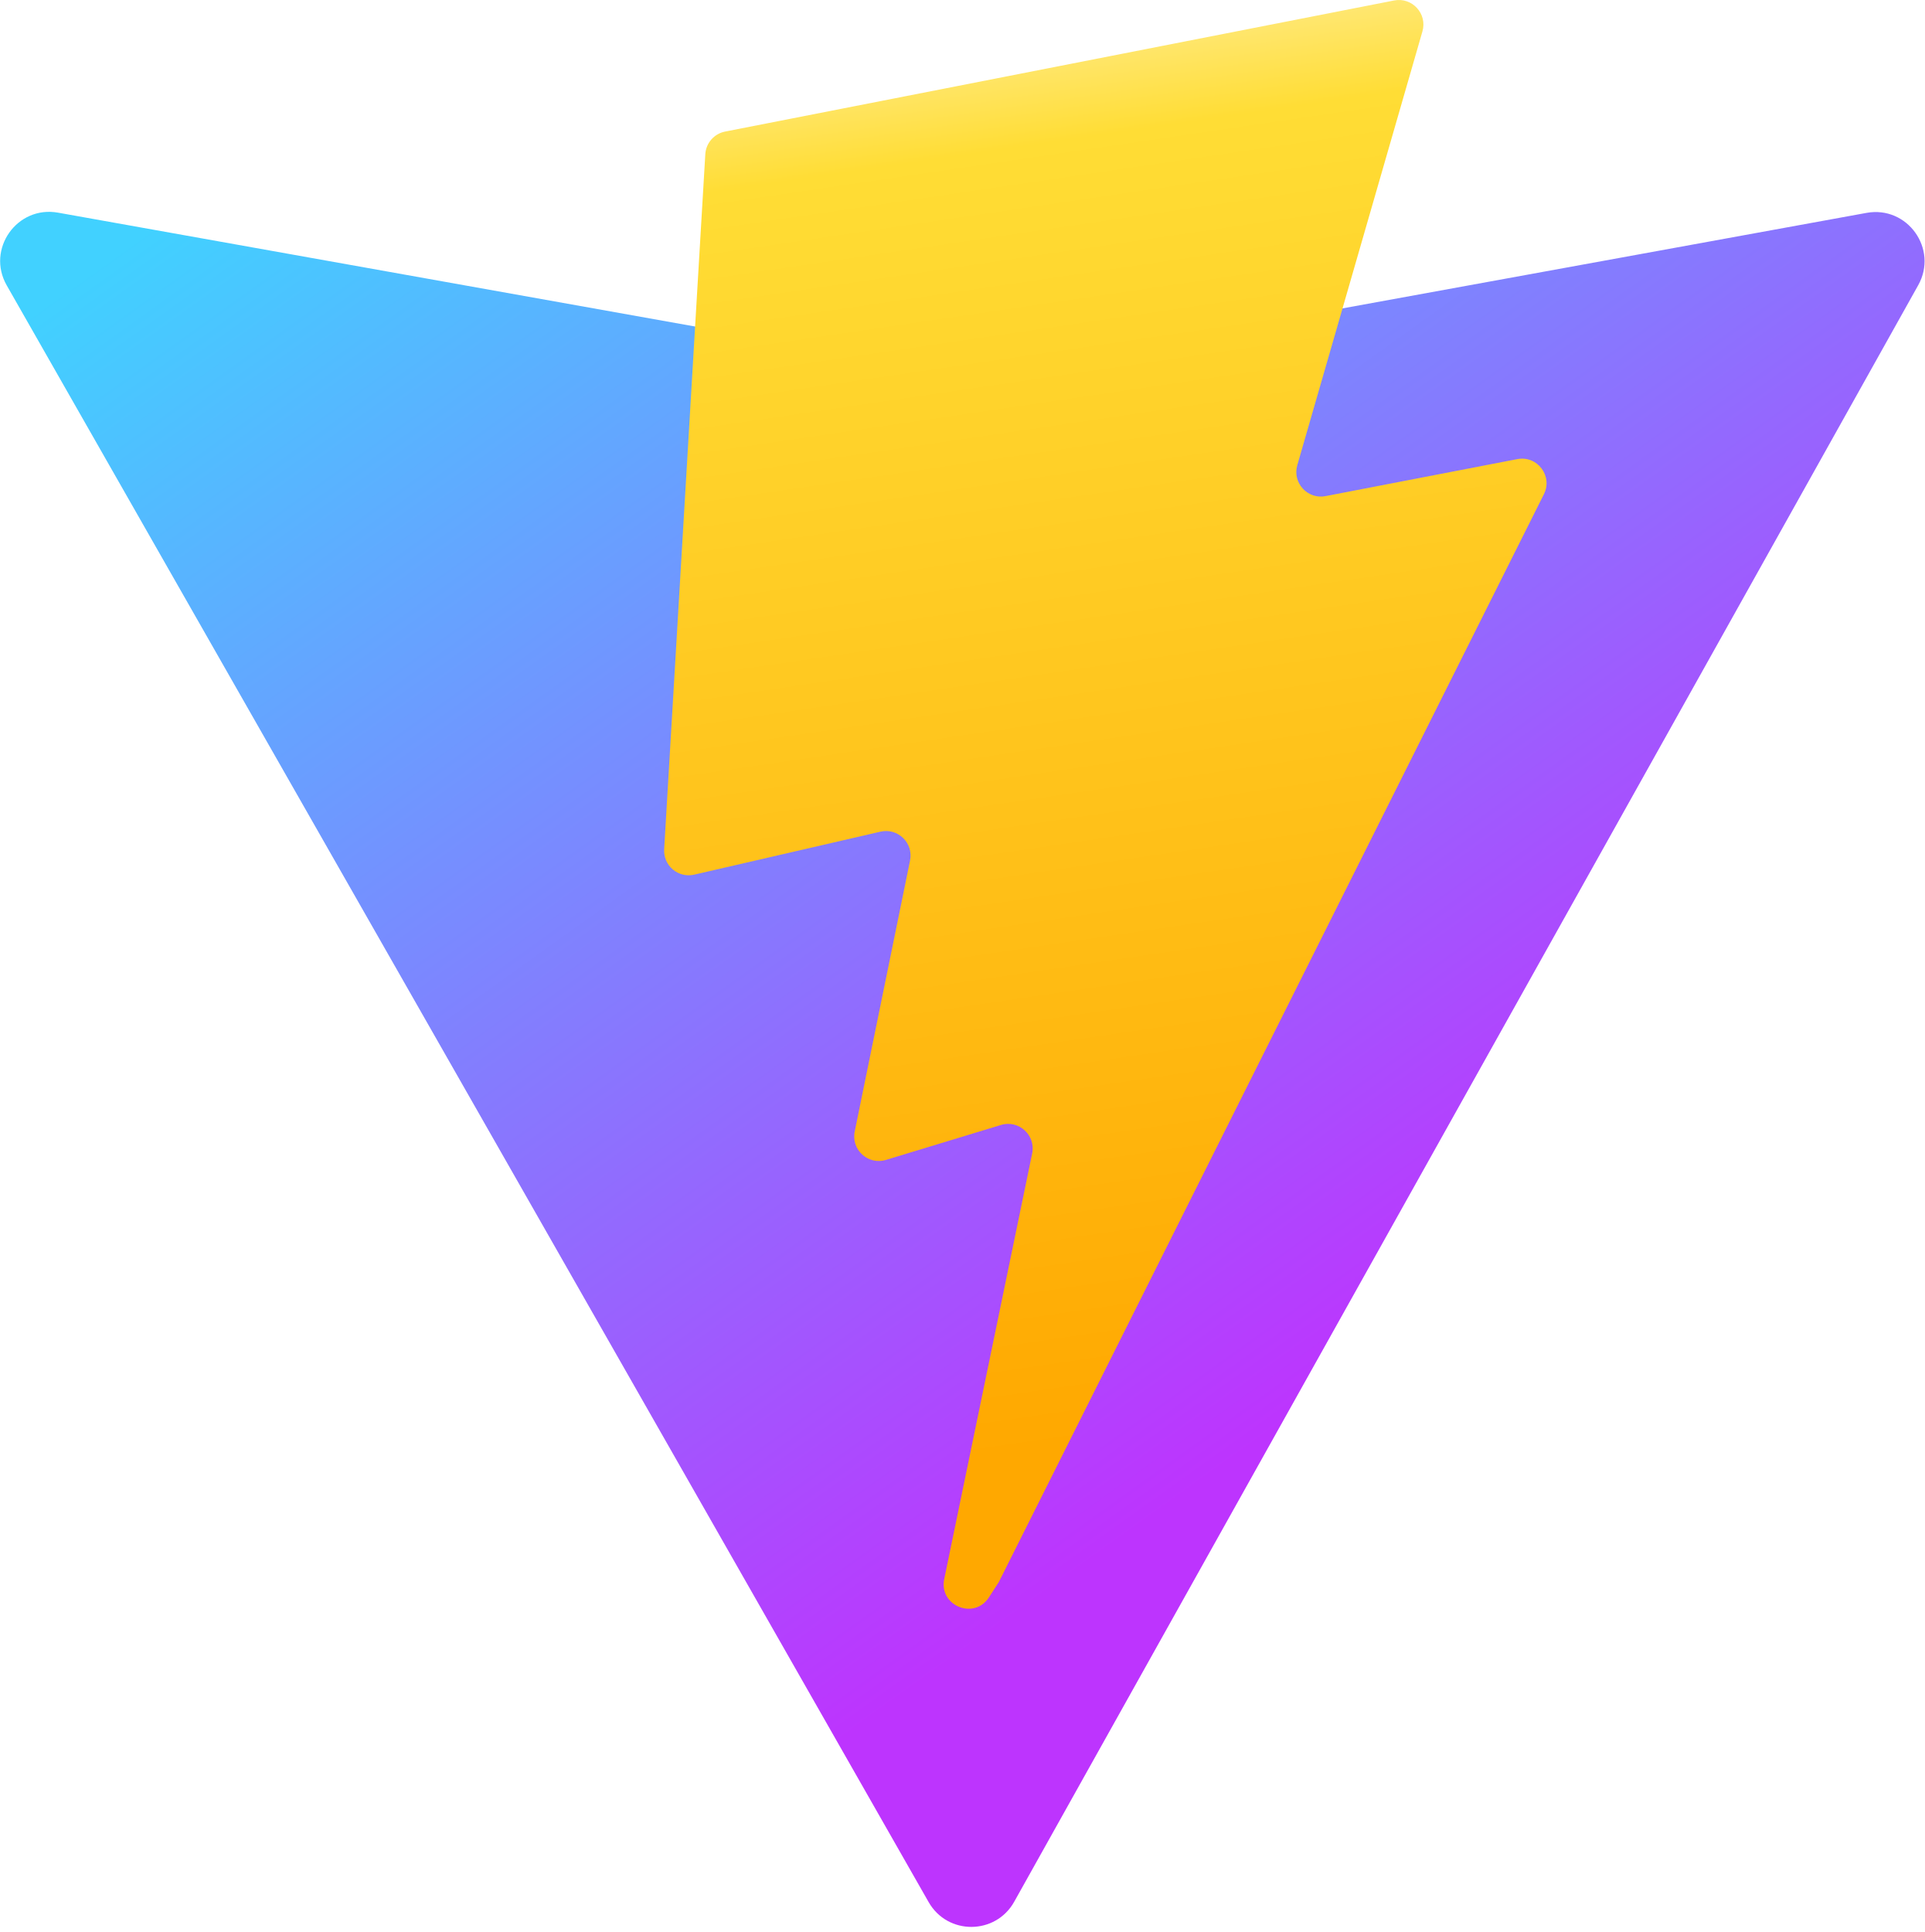
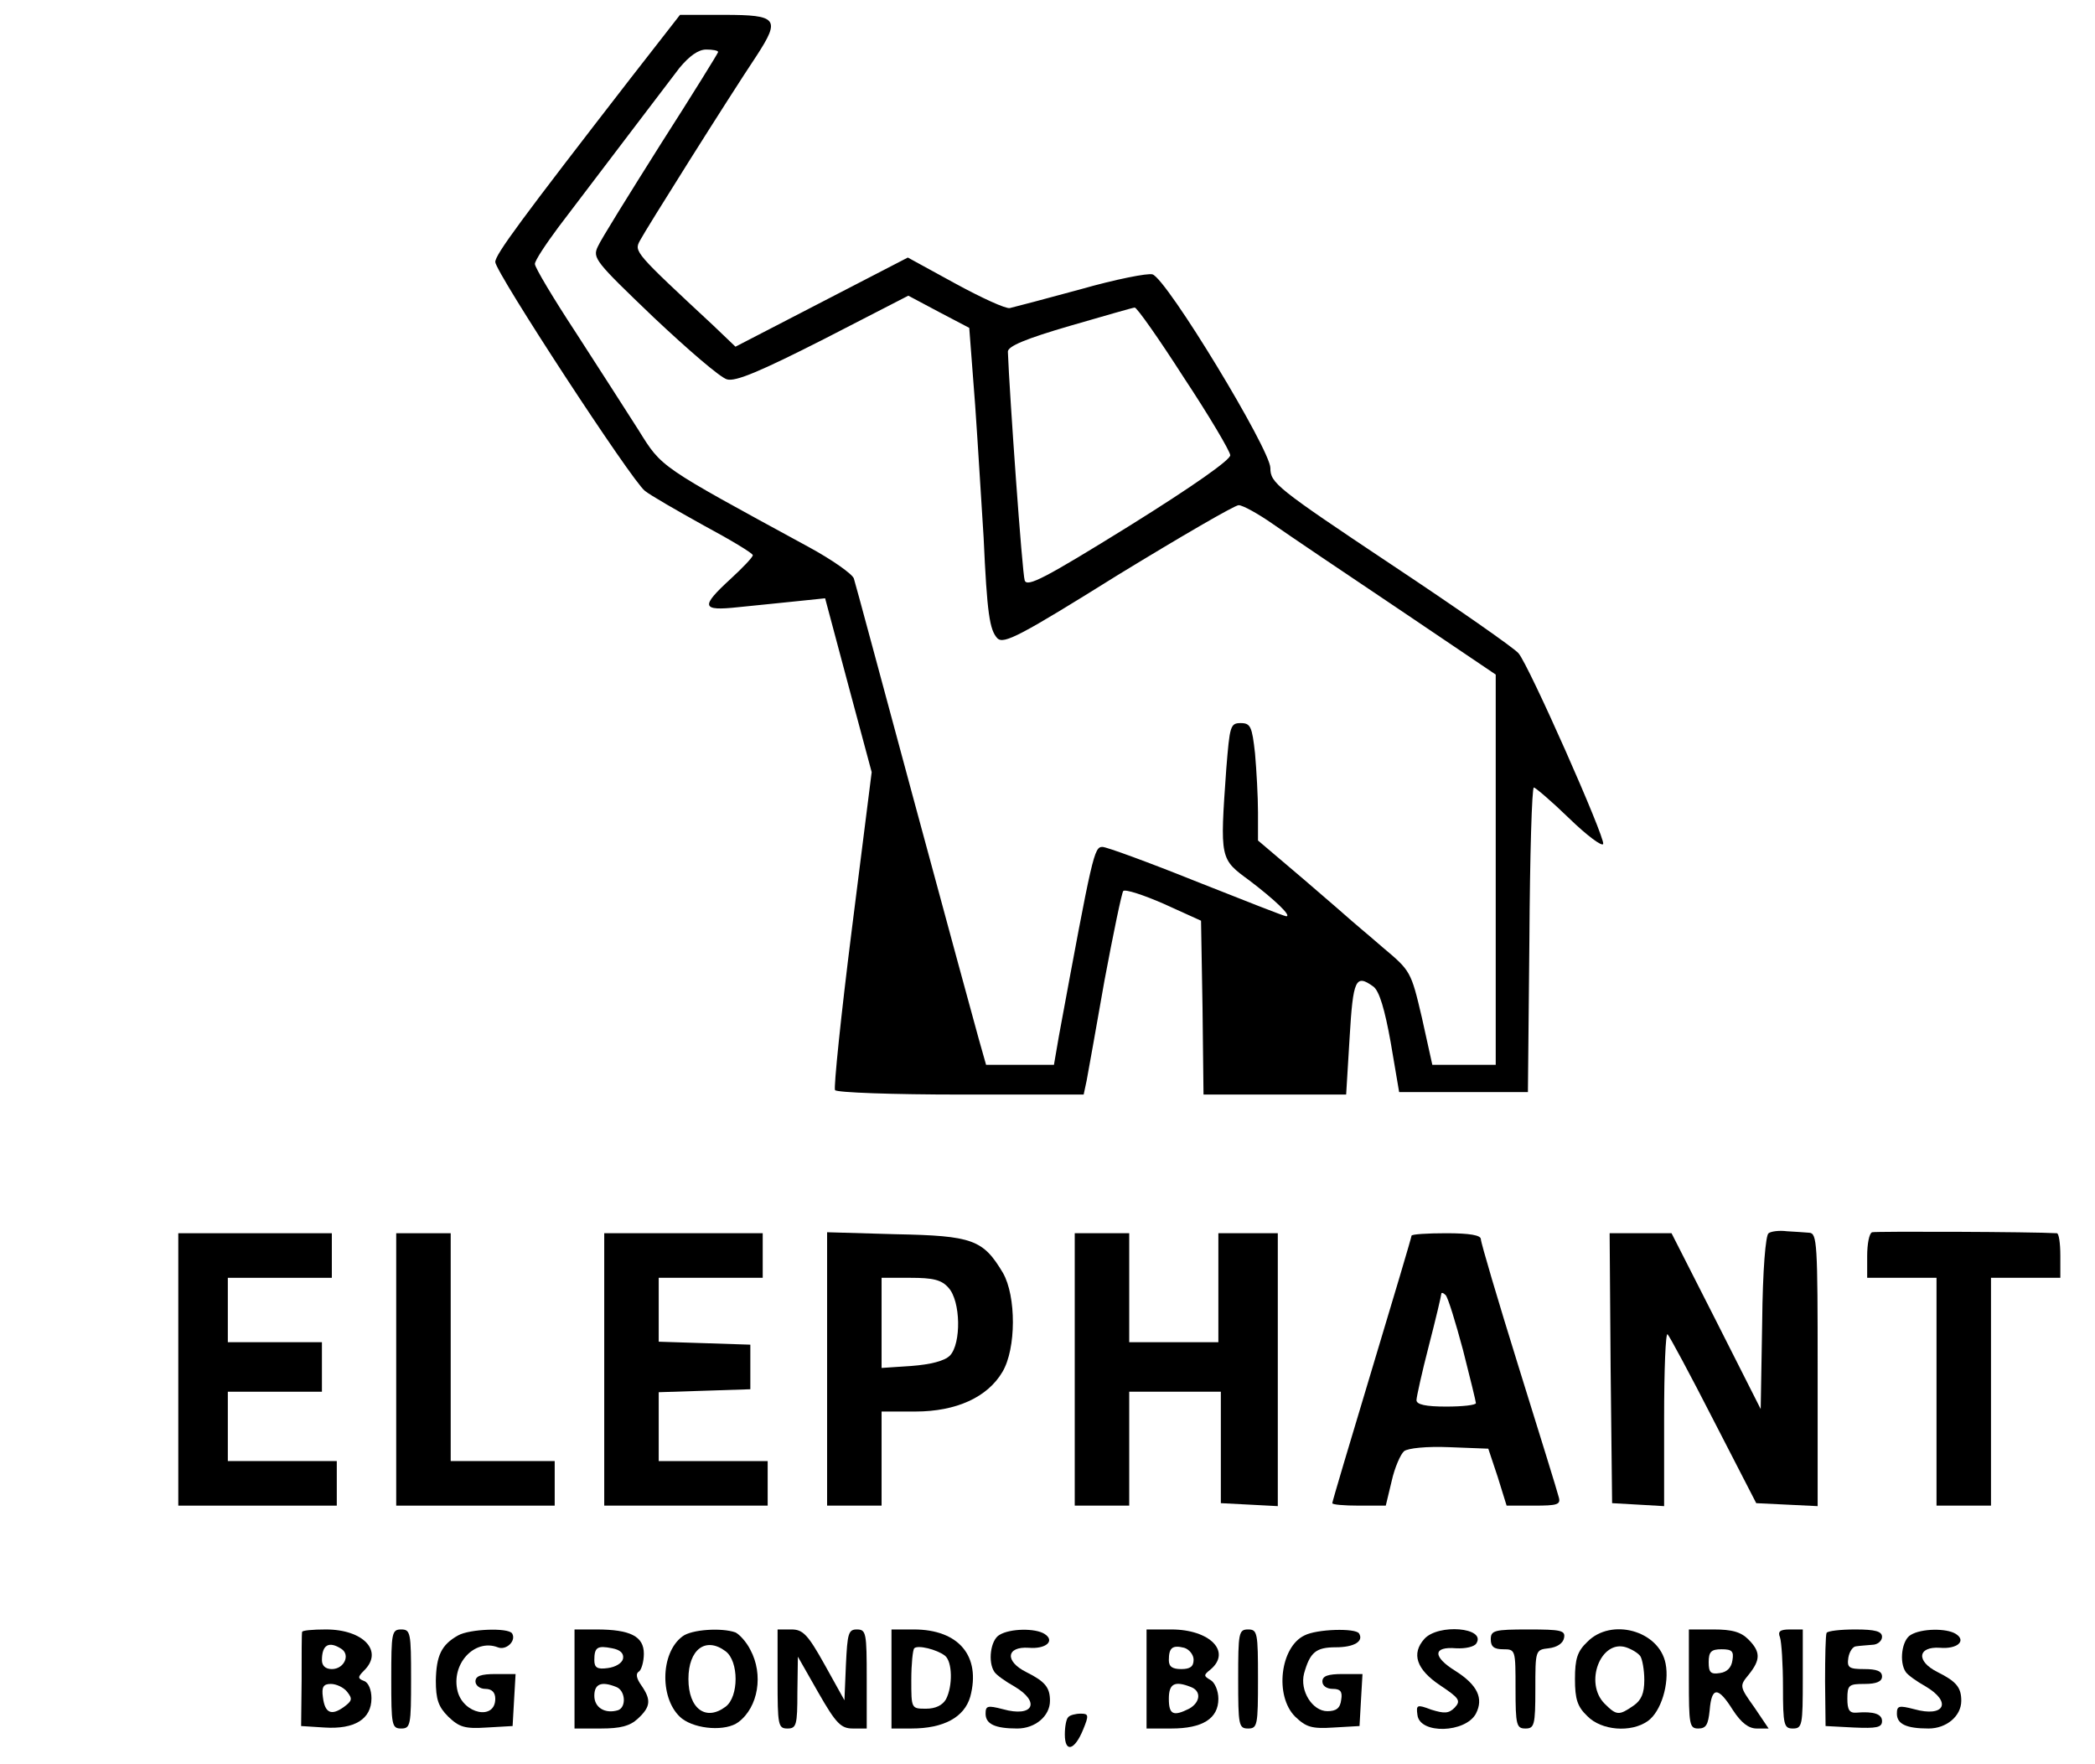
- <svg xmlns="http://www.w3.org/2000/svg" aria-hidden="true" role="img" class="iconify iconify--logos" width="31.88" height="32" preserveAspectRatio="xMidYMid meet" viewBox="0 0 256 257">
-   <defs>
-     <linearGradient id="IconifyId1813088fe1fbc01fb466" x1="-.828%" x2="57.636%" y1="7.652%" y2="78.411%">
-       <stop offset="0%" stop-color="#41D1FF" />
-       <stop offset="100%" stop-color="#BD34FE" />
-     </linearGradient>
-     <linearGradient id="IconifyId1813088fe1fbc01fb467" x1="43.376%" x2="50.316%" y1="2.242%" y2="89.03%">
-       <stop offset="0%" stop-color="#FFEA83" />
-       <stop offset="8.333%" stop-color="#FFDD35" />
-       <stop offset="100%" stop-color="#FFA800" />
-     </linearGradient>
-   </defs>
-   <path fill="url(#IconifyId1813088fe1fbc01fb466)" d="M255.153 37.938L134.897 252.976c-2.483 4.44-8.862 4.466-11.382.048L.875 37.958c-2.746-4.814 1.371-10.646 6.827-9.67l120.385 21.517a6.537 6.537 0 0 0 2.322-.004l117.867-21.483c5.438-.991 9.574 4.796 6.877 9.62Z" />
-   <path fill="url(#IconifyId1813088fe1fbc01fb467)" d="M185.432.063L96.44 17.501a3.268 3.268 0 0 0-2.634 3.014l-5.474 92.456a3.268 3.268 0 0 0 3.997 3.378l24.777-5.718c2.318-.535 4.413 1.507 3.936 3.838l-7.361 36.047c-.495 2.426 1.782 4.5 4.151 3.78l15.304-4.649c2.372-.72 4.652 1.36 4.15 3.788l-11.698 56.621c-.732 3.542 3.979 5.473 5.943 2.437l1.313-2.028l72.516-144.72c1.215-2.423-.88-5.186-3.54-4.672l-25.505 4.922c-2.396.462-4.435-1.77-3.759-4.114l16.646-57.705c.677-2.35-1.37-4.583-3.769-4.113Z" />
+ <svg xmlns="http://www.w3.org/2000/svg" version="1.0" width="423pt" height="356pt" viewBox="0 0 423 356" preserveAspectRatio="xMidYMid meet">
+   <g transform="translate(0,356) scale(0.1,-0.1)" fill="#000000" stroke="none">
+     <path d="M1274 3403 c-223 -288 -274 -357 -274 -372 0 -20 275 -441 302 -462 11 -9 65 -40 119 -70 54 -29 99 -56 99 -60 0 -4 -20 -25 -45 -48 -61 -56 -59 -65 15 -57 33 3 86 9 118 12 l58 6 47 -176 47 -175 -40 -317 c-22 -174 -37 -321 -34 -325 3 -5 117 -9 254 -9 l248 0 6 28 c3 15 19 106 36 202 18 96 35 178 38 181 4 4 41 -8 82 -26 l75 -34 3 -175 2 -176 144 0 144 0 7 115 c7 118 12 129 48 103 12 -9 23 -46 35 -113 l17 -100 130 0 130 0 3 308 c1 169 5 307 9 307 3 0 36 -28 71 -62 36 -35 67 -58 69 -52 4 13 -150 361 -171 385 -8 10 -124 91 -258 180 -231 154 -243 164 -243 194 0 37 -209 382 -238 391 -9 3 -75 -10 -145 -30 -70 -19 -134 -36 -143 -38 -8 -2 -58 21 -111 50 l-95 52 -174 -90 -174 -90 -45 43 c-158 147 -160 149 -148 171 12 23 178 287 236 374 48 74 42 82 -66 82 l-89 0 -99 -127z m176 52 c0 -2 -52 -86 -116 -186 -63 -100 -121 -193 -127 -207 -11 -23 -5 -30 113 -143 69 -65 135 -122 148 -125 17 -5 67 16 195 81 l171 88 62 -33 61 -32 12 -157 c6 -86 13 -205 17 -266 7 -154 12 -187 28 -204 13 -12 46 5 243 128 126 77 236 141 244 141 8 0 39 -17 69 -38 30 -21 144 -98 253 -171 l197 -133 0 -394 0 -394 -64 0 -64 0 -21 95 c-22 94 -23 95 -79 142 -31 27 -59 50 -62 53 -3 3 -47 41 -97 84 l-93 79 0 57 c0 31 -3 85 -6 119 -6 54 -9 61 -29 61 -21 0 -22 -6 -29 -92 -13 -184 -13 -182 47 -226 50 -38 86 -72 74 -72 -4 0 -85 32 -181 70 -97 39 -182 70 -190 70 -17 0 -20 -14 -88 -382 l-10 -58 -68 0 -69 0 -15 53 c-8 28 -67 246 -131 482 -64 237 -118 438 -121 447 -3 9 -44 38 -92 64 -303 165 -295 159 -343 236 -24 38 -81 126 -126 196 -46 70 -83 132 -83 139 0 7 22 40 48 75 100 132 216 284 244 321 20 24 38 37 54 37 13 0 24 -2 24 -5z m940 -657 c51 -77 93 -148 94 -157 1 -9 -74 -62 -204 -143 -171 -106 -206 -124 -211 -110 -5 13 -31 380 -34 462 0 11 36 26 125 52 69 20 128 37 131 37 4 1 49 -63 99 -141z" />
+     <path d="M3571 1070 c-6 -3 -12 -74 -13 -180 l-3 -175 -90 178 -90 177 -63 0 -62 0 2 -272 3 -273 53 -3 52 -3 0 177 c0 98 3 174 7 170 4 -4 46 -82 93 -174 l86 -167 62 -3 62 -3 0 276 c0 255 -1 275 -17 276 -10 1 -30 2 -45 3 -15 2 -32 0 -37 -4z" />
+     <path d="M3780 1072 c-6 -2 -10 -24 -10 -48 l0 -44 70 0 70 0 0 -230 0 -230 55 0 55 0 0 230 0 230 70 0 70 0 0 45 c0 25 -3 45 -7 45 -49 3 -366 4 -373 2z" />
+     <path d="M360 795 l0 -275 160 0 160 0 0 45 0 45 -110 0 -110 0 0 70 0 70 95 0 95 0 0 50 0 50 -95 0 -95 0 0 65 0 65 105 0 105 0 0 45 0 45 -155 0 -155 0 0 -275z" />
+     <path d="M800 795 l0 -275 160 0 160 0 0 45 0 45 -105 0 -105 0 0 230 0 230 -55 0 -55 0 0 -275z" />
+     <path d="M1220 795 l0 -275 165 0 165 0 0 45 0 45 -110 0 -110 0 0 70 0 69 93 3 92 3 0 45 0 45 -92 3 -93 3 0 64 0 65 105 0 105 0 0 45 0 45 -160 0 -160 0 0 -275z" />
+     <path d="M1670 796 l0 -276 55 0 55 0 0 95 0 95 68 0 c83 0 146 29 176 80 28 47 28 153 1 200 -40 67 -61 75 -216 78 l-139 4 0 -276z m245 164 c25 -27 26 -113 3 -137 -11 -11 -39 -18 -78 -21 l-60 -4 0 91 0 91 58 0 c46 0 63 -4 77 -20z" />
+     <path d="M2170 795 l0 -275 55 0 55 0 0 115 0 115 93 0 92 0 0 -112 0 -113 58 -3 57 -3 0 276 0 275 -60 0 -60 0 0 -110 0 -110 -90 0 -90 0 0 110 0 110 -55 0 -55 0 0 -275z" />
+     <path d="M2850 1065 c0 -3 -36 -124 -80 -270 -44 -146 -80 -267 -80 -270 0 -3 24 -5 54 -5 l54 0 12 50 c6 27 18 54 25 60 8 6 45 10 92 8 l78 -3 19 -57 18 -58 55 0 c48 0 55 2 50 18 -2 9 -39 128 -81 263 -42 135 -76 250 -76 257 0 8 -22 12 -70 12 -38 0 -70 -2 -70 -5z m104 -231 c14 -55 26 -104 26 -107 0 -4 -27 -7 -60 -7 -41 0 -60 4 -60 13 0 6 11 56 25 110 14 54 25 101 25 104 0 4 4 3 9 -2 5 -6 20 -55 35 -111z" />
+     <path d="M610 265 c-1 -3 -1 -47 -1 -97 l-1 -93 47 -3 c61 -4 95 17 95 59 0 17 -6 32 -15 35 -13 5 -13 8 0 21 40 39 -1 83 -77 83 -27 0 -48 -2 -48 -5z m79 -34 c19 -12 6 -41 -19 -41 -13 0 -20 7 -20 18 0 31 14 39 39 23z m12 -87 c11 -14 10 -18 -6 -30 -26 -19 -39 -13 -43 19 -3 21 1 27 16 27 11 0 26 -7 33 -16z" />
+     <path d="M790 170 c0 -93 1 -100 20 -100 19 0 20 7 20 100 0 93 -1 100 -20 100 -19 0 -20 -7 -20 -100z" />
+     <path d="M925 258 c-34 -19 -44 -41 -45 -91 0 -38 5 -53 25 -73 22 -21 33 -25 78 -22 l52 3 3 53 3 52 -40 0 c-30 0 -41 -4 -41 -15 0 -8 9 -15 20 -15 13 0 20 -7 20 -20 0 -44 -64 -31 -76 15 -14 55 34 107 81 89 17 -7 38 13 29 28 -8 12 -86 9 -109 -4z" />
+     <path d="M1160 170 l0 -100 53 0 c40 0 59 5 75 20 26 24 27 38 7 67 -10 14 -12 24 -5 28 5 3 10 20 10 36 0 35 -27 49 -96 49 l-44 0 0 -100z m98 41 c-2 -9 -15 -17 -31 -19 -21 -3 -27 1 -27 16 0 26 6 30 36 24 16 -3 24 -10 22 -21z m-14 -57 c19 -7 21 -41 4 -47 -26 -8 -48 5 -48 29 0 24 14 30 44 18z" />
+     <path d="M1378 256 c-46 -34 -46 -130 -1 -166 29 -22 89 -26 114 -7 40 30 51 96 24 146 -8 16 -22 31 -30 35 -28 10 -89 6 -107 -8z m87 -30 c27 -20 27 -92 0 -112 -40 -30 -75 -4 -75 56 0 60 35 86 75 56z" />
+     <path d="M1570 170 c0 -93 1 -100 20 -100 18 0 20 7 20 73 l1 72 41 -72 c36 -63 46 -73 70 -73 l28 0 0 100 c0 93 -1 100 -20 100 -17 0 -19 -8 -22 -71 l-3 -72 -40 72 c-34 61 -44 71 -67 71 l-28 0 0 -100z" />
+     <path d="M1800 170 l0 -100 40 0 c66 0 107 23 119 64 22 82 -23 136 -114 136 l-45 0 0 -100z m108 47 c15 -12 16 -61 2 -88 -7 -12 -21 -19 -40 -19 -30 0 -30 0 -30 58 0 32 3 61 6 64 7 7 45 -2 62 -15z" />
+     <path d="M2018 259 c-18 -10 -24 -55 -10 -75 4 -6 22 -19 40 -29 54 -32 38 -63 -23 -46 -31 8 -35 7 -35 -9 0 -21 19 -30 64 -30 36 0 66 25 66 56 0 27 -10 39 -48 58 -44 22 -40 52 5 49 35 -3 54 14 32 28 -19 12 -70 11 -91 -2z" />
+     <path d="M2315 170 l0 -100 50 0 c63 0 95 20 95 60 0 16 -7 33 -16 38 -14 8 -14 10 0 21 43 36 -1 81 -79 81 l-50 0 0 -100z m95 39 c0 -14 -7 -19 -25 -19 -18 0 -25 5 -25 18 0 25 7 31 31 25 10 -3 19 -14 19 -24z m-6 -55 c22 -8 20 -31 -3 -44 -32 -16 -41 -12 -41 20 0 30 11 37 44 24z" />
+     <path d="M2500 170 c0 -93 1 -100 20 -100 19 0 20 7 20 100 0 93 -1 100 -20 100 -19 0 -20 -7 -20 -100z" />
+     <path d="M2634 258 c-49 -23 -61 -122 -19 -164 22 -21 33 -25 78 -22 l52 3 3 53 3 52 -40 0 c-30 0 -41 -4 -41 -15 0 -9 9 -15 21 -15 15 0 20 -5 17 -22 -2 -17 -10 -23 -28 -23 -30 0 -56 41 -47 76 12 43 24 53 64 53 37 0 57 12 47 28 -7 11 -85 9 -110 -4z" />
+     <path d="M2876 251 c-27 -30 -16 -62 32 -94 39 -26 42 -31 29 -45 -12 -12 -21 -12 -47 -4 -29 11 -31 10 -28 -11 5 -39 97 -36 118 3 16 31 3 58 -41 86 -47 29 -46 50 1 46 19 -1 37 3 41 10 20 32 -77 40 -105 9z" />
+     <path d="M3010 250 c0 -15 7 -20 25 -20 25 0 25 -1 25 -80 0 -73 2 -80 20 -80 18 0 20 7 20 79 0 79 0 80 27 83 17 2 29 10 31 21 3 15 -6 17 -72 17 -69 0 -76 -2 -76 -20z" />
+     <path d="M3205 245 c-20 -19 -25 -34 -25 -75 0 -41 5 -56 25 -75 28 -29 88 -34 122 -10 27 19 44 76 36 116 -13 67 -110 93 -158 44z m107 -29 c4 -6 8 -28 8 -48 0 -27 -6 -41 -22 -52 -29 -20 -34 -20 -58 4 -42 42 -8 130 43 114 12 -4 25 -12 29 -18z" />
+     <path d="M3410 170 c0 -92 1 -100 19 -100 16 0 20 8 23 37 4 48 17 48 47 0 17 -26 32 -37 48 -37 l24 0 -29 43 c-30 42 -30 43 -11 66 24 30 24 46 -1 71 -15 15 -33 20 -70 20 l-50 0 0 -100z m88 38 c-2 -15 -11 -24 -25 -26 -19 -3 -23 1 -23 22 0 21 5 26 26 26 21 0 25 -4 22 -22z" />
+     <path d="M3594 254 c3 -9 6 -54 6 -100 0 -77 2 -84 20 -84 19 0 20 7 20 100 l0 100 -26 0 c-20 0 -25 -4 -20 -16z" />
+     <path d="M3688 263 c-2 -5 -3 -48 -3 -98 l1 -90 57 -3 c46 -2 57 0 57 13 0 14 -16 20 -52 17 -14 -1 -18 6 -18 28 0 28 3 30 35 30 24 0 35 5 35 15 0 11 -11 15 -36 15 -31 0 -35 3 -32 23 2 12 9 23 16 23 6 1 21 2 32 3 11 0 20 8 20 16 0 11 -13 15 -54 15 -30 0 -56 -3 -58 -7z" />
+     <path d="M3858 259 c-18 -10 -24 -55 -10 -75 4 -6 22 -19 40 -29 54 -32 38 -63 -23 -46 -31 8 -35 7 -35 -9 0 -21 19 -30 64 -30 36 0 66 25 66 56 0 27 -10 39 -48 58 -44 22 -40 52 5 49 35 -3 54 14 32 28 -19 12 -70 11 -91 -2z" />
+     <path d="M2157 93 c-4 -3 -7 -19 -7 -35 0 -38 20 -32 37 10 12 29 11 32 -5 32 -10 0 -22 -3 -25 -7z" />
+   </g>
</svg>
